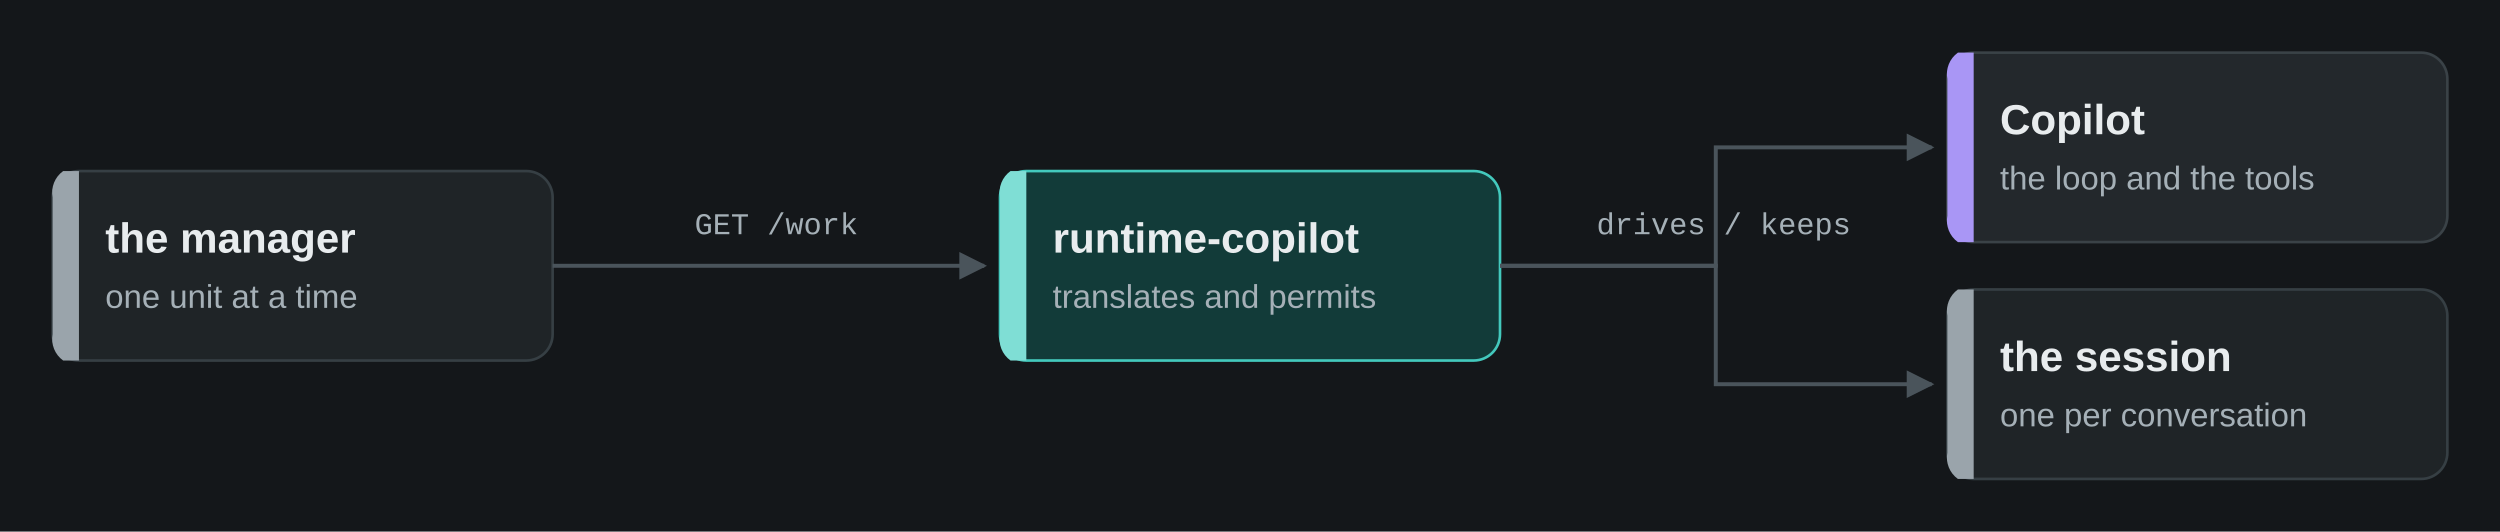
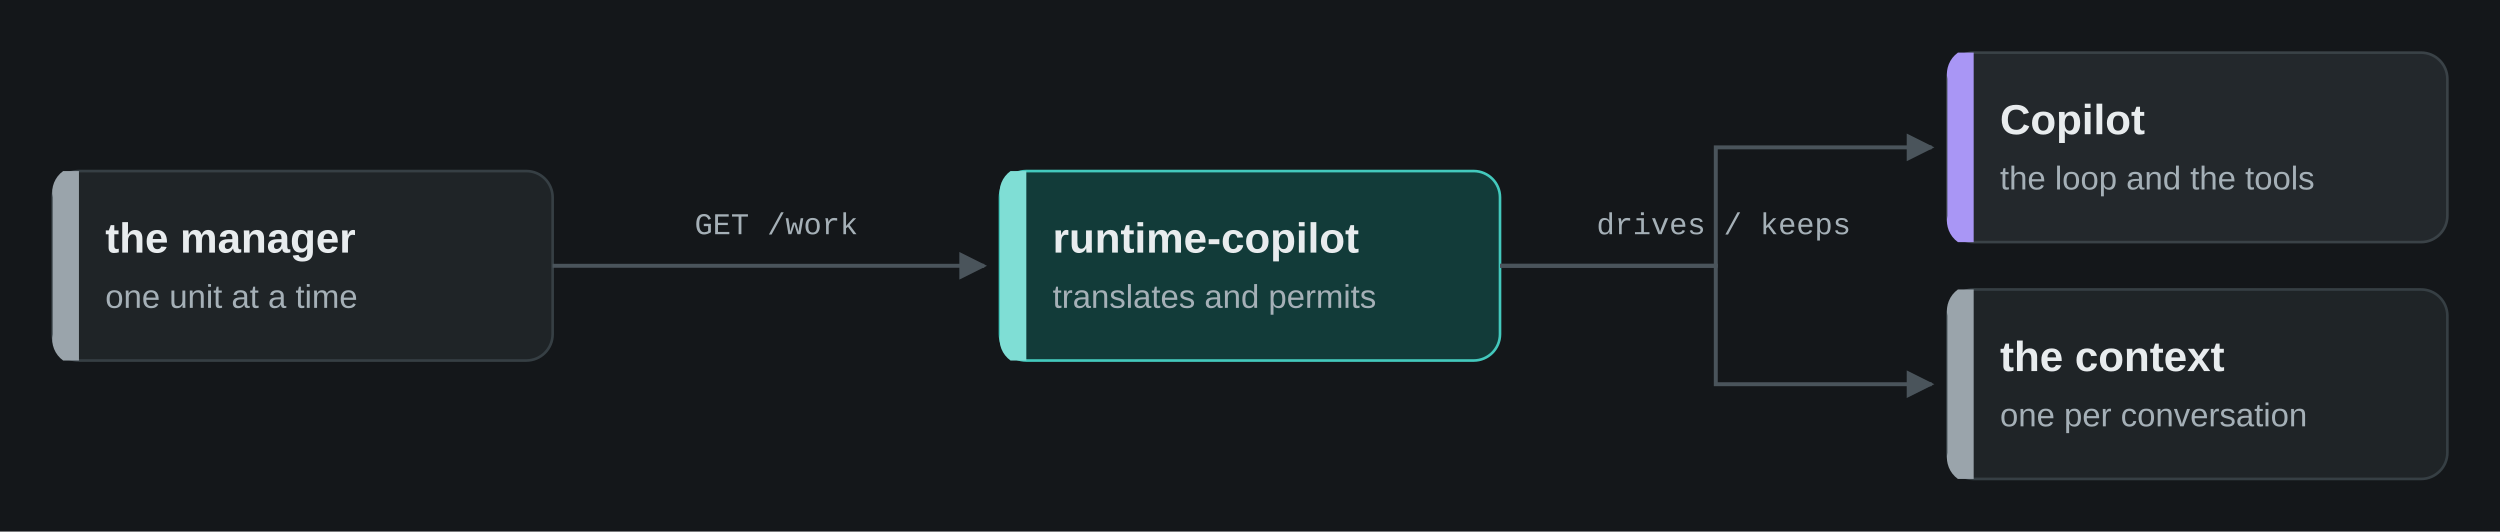
<svg xmlns="http://www.w3.org/2000/svg" viewBox="0 0 950 202" width="950" height="202" role="img">
  <rect width="950" height="202" fill="#14171a" />
  <defs>
    <marker id="a" viewBox="0 0 10 10" refX="9" refY="5" markerWidth="7" markerHeight="7" orient="auto-start-reverse">
      <path d="M0,0 L10,5 L0,10 z" fill="#4a545b" />
    </marker>
    <marker id="b" viewBox="0 0 10 10" refX="9" refY="5" markerWidth="7" markerHeight="7" orient="auto-start-reverse">
      <path d="M0,0 L10,5 L0,10 z" fill="#a996f5" />
    </marker>
  </defs>
  <rect x="20" y="65" width="190" height="72" rx="10" fill="#1f2427" stroke="#363f44" stroke-width="1" />
  <path d="M30,65 H24 A10,10 0 0 0 20,75 V127 A10,10 0 0 0 24,137 H30 V65 Z" fill="#9aa4ab" />
  <text x="40" y="96" font-family="ui-sans-serif, system-ui, -apple-system, 'Segoe UI', 'Helvetica Neue', Arial, sans-serif" font-size="16" font-weight="600" fill="#e8ecee">the manager</text>
  <text x="40" y="117" font-family="ui-sans-serif, system-ui, -apple-system, 'Segoe UI', 'Helvetica Neue', Arial, sans-serif" font-size="12.5" fill="#a5b0b7">one unit at a time</text>
  <rect x="380" y="65" width="190" height="72" rx="10" fill="#123b39" stroke="#43c9bd" stroke-width="1" />
  <path d="M390,65 H384 A10,10 0 0 0 380,75 V127 A10,10 0 0 0 384,137 H390 V65 Z" fill="#7fded5" />
  <text x="400" y="96" font-family="ui-sans-serif, system-ui, -apple-system, 'Segoe UI', 'Helvetica Neue', Arial, sans-serif" font-size="16" font-weight="600" fill="#e8ecee">runtime-copilot</text>
  <text x="400" y="117" font-family="ui-sans-serif, system-ui, -apple-system, 'Segoe UI', 'Helvetica Neue', Arial, sans-serif" font-size="12.5" fill="#a5b0b7">translates and permits</text>
  <rect x="740" y="20" width="190" height="72" rx="10" fill="#23282c" stroke="#3a4247" stroke-width="1" />
  <path d="M750,20 H744 A10,10 0 0 0 740,30 V82 A10,10 0 0 0 744,92 H750 V20 Z" fill="#a996f5" />
  <text x="760" y="51" font-family="ui-sans-serif, system-ui, -apple-system, 'Segoe UI', 'Helvetica Neue', Arial, sans-serif" font-size="16" font-weight="600" fill="#e8ecee">Copilot</text>
  <text x="760" y="72" font-family="ui-sans-serif, system-ui, -apple-system, 'Segoe UI', 'Helvetica Neue', Arial, sans-serif" font-size="12.5" fill="#a5b0b7">the loop and the tools</text>
  <rect x="740" y="110" width="190" height="72" rx="10" fill="#1f2427" stroke="#363f44" stroke-width="1" />
  <path d="M750,110 H744 A10,10 0 0 0 740,120 V172 A10,10 0 0 0 744,182 H750 V110 Z" fill="#9aa4ab" />
-   <text x="760" y="141" font-family="ui-sans-serif, system-ui, -apple-system, 'Segoe UI', 'Helvetica Neue', Arial, sans-serif" font-size="16" font-weight="600" fill="#e8ecee">the session</text>
+   <text x="760" y="141" font-family="ui-sans-serif, system-ui, -apple-system, 'Segoe UI', 'Helvetica Neue', Arial, sans-serif" font-size="16" font-weight="600" fill="#e8ecee">the context</text>
  <text x="760" y="162" font-family="ui-sans-serif, system-ui, -apple-system, 'Segoe UI', 'Helvetica Neue', Arial, sans-serif" font-size="12.5" fill="#a5b0b7">one per conversation</text>
  <path d="M210,101 H374" fill="none" stroke="#4a545b" stroke-width="1.5" marker-end="url(#a)" />
  <text x="295" y="89" text-anchor="middle" font-family="ui-monospace, SFMono-Regular, 'Cascadia Mono', 'Liberation Mono', monospace" font-size="11.5" fill="#a5b0b7">GET /work</text>
  <path d="M570,101 H652 V56 H734" fill="none" stroke="#4a545b" stroke-width="1.5" marker-end="url(#a)" />
  <path d="M570,101 H652 V146 H734" fill="none" stroke="#4a545b" stroke-width="1.5" marker-end="url(#a)" />
  <text x="655" y="89" text-anchor="middle" font-family="ui-monospace, SFMono-Regular, 'Cascadia Mono', 'Liberation Mono', monospace" font-size="11.5" fill="#a5b0b7">drives / keeps</text>
</svg>
